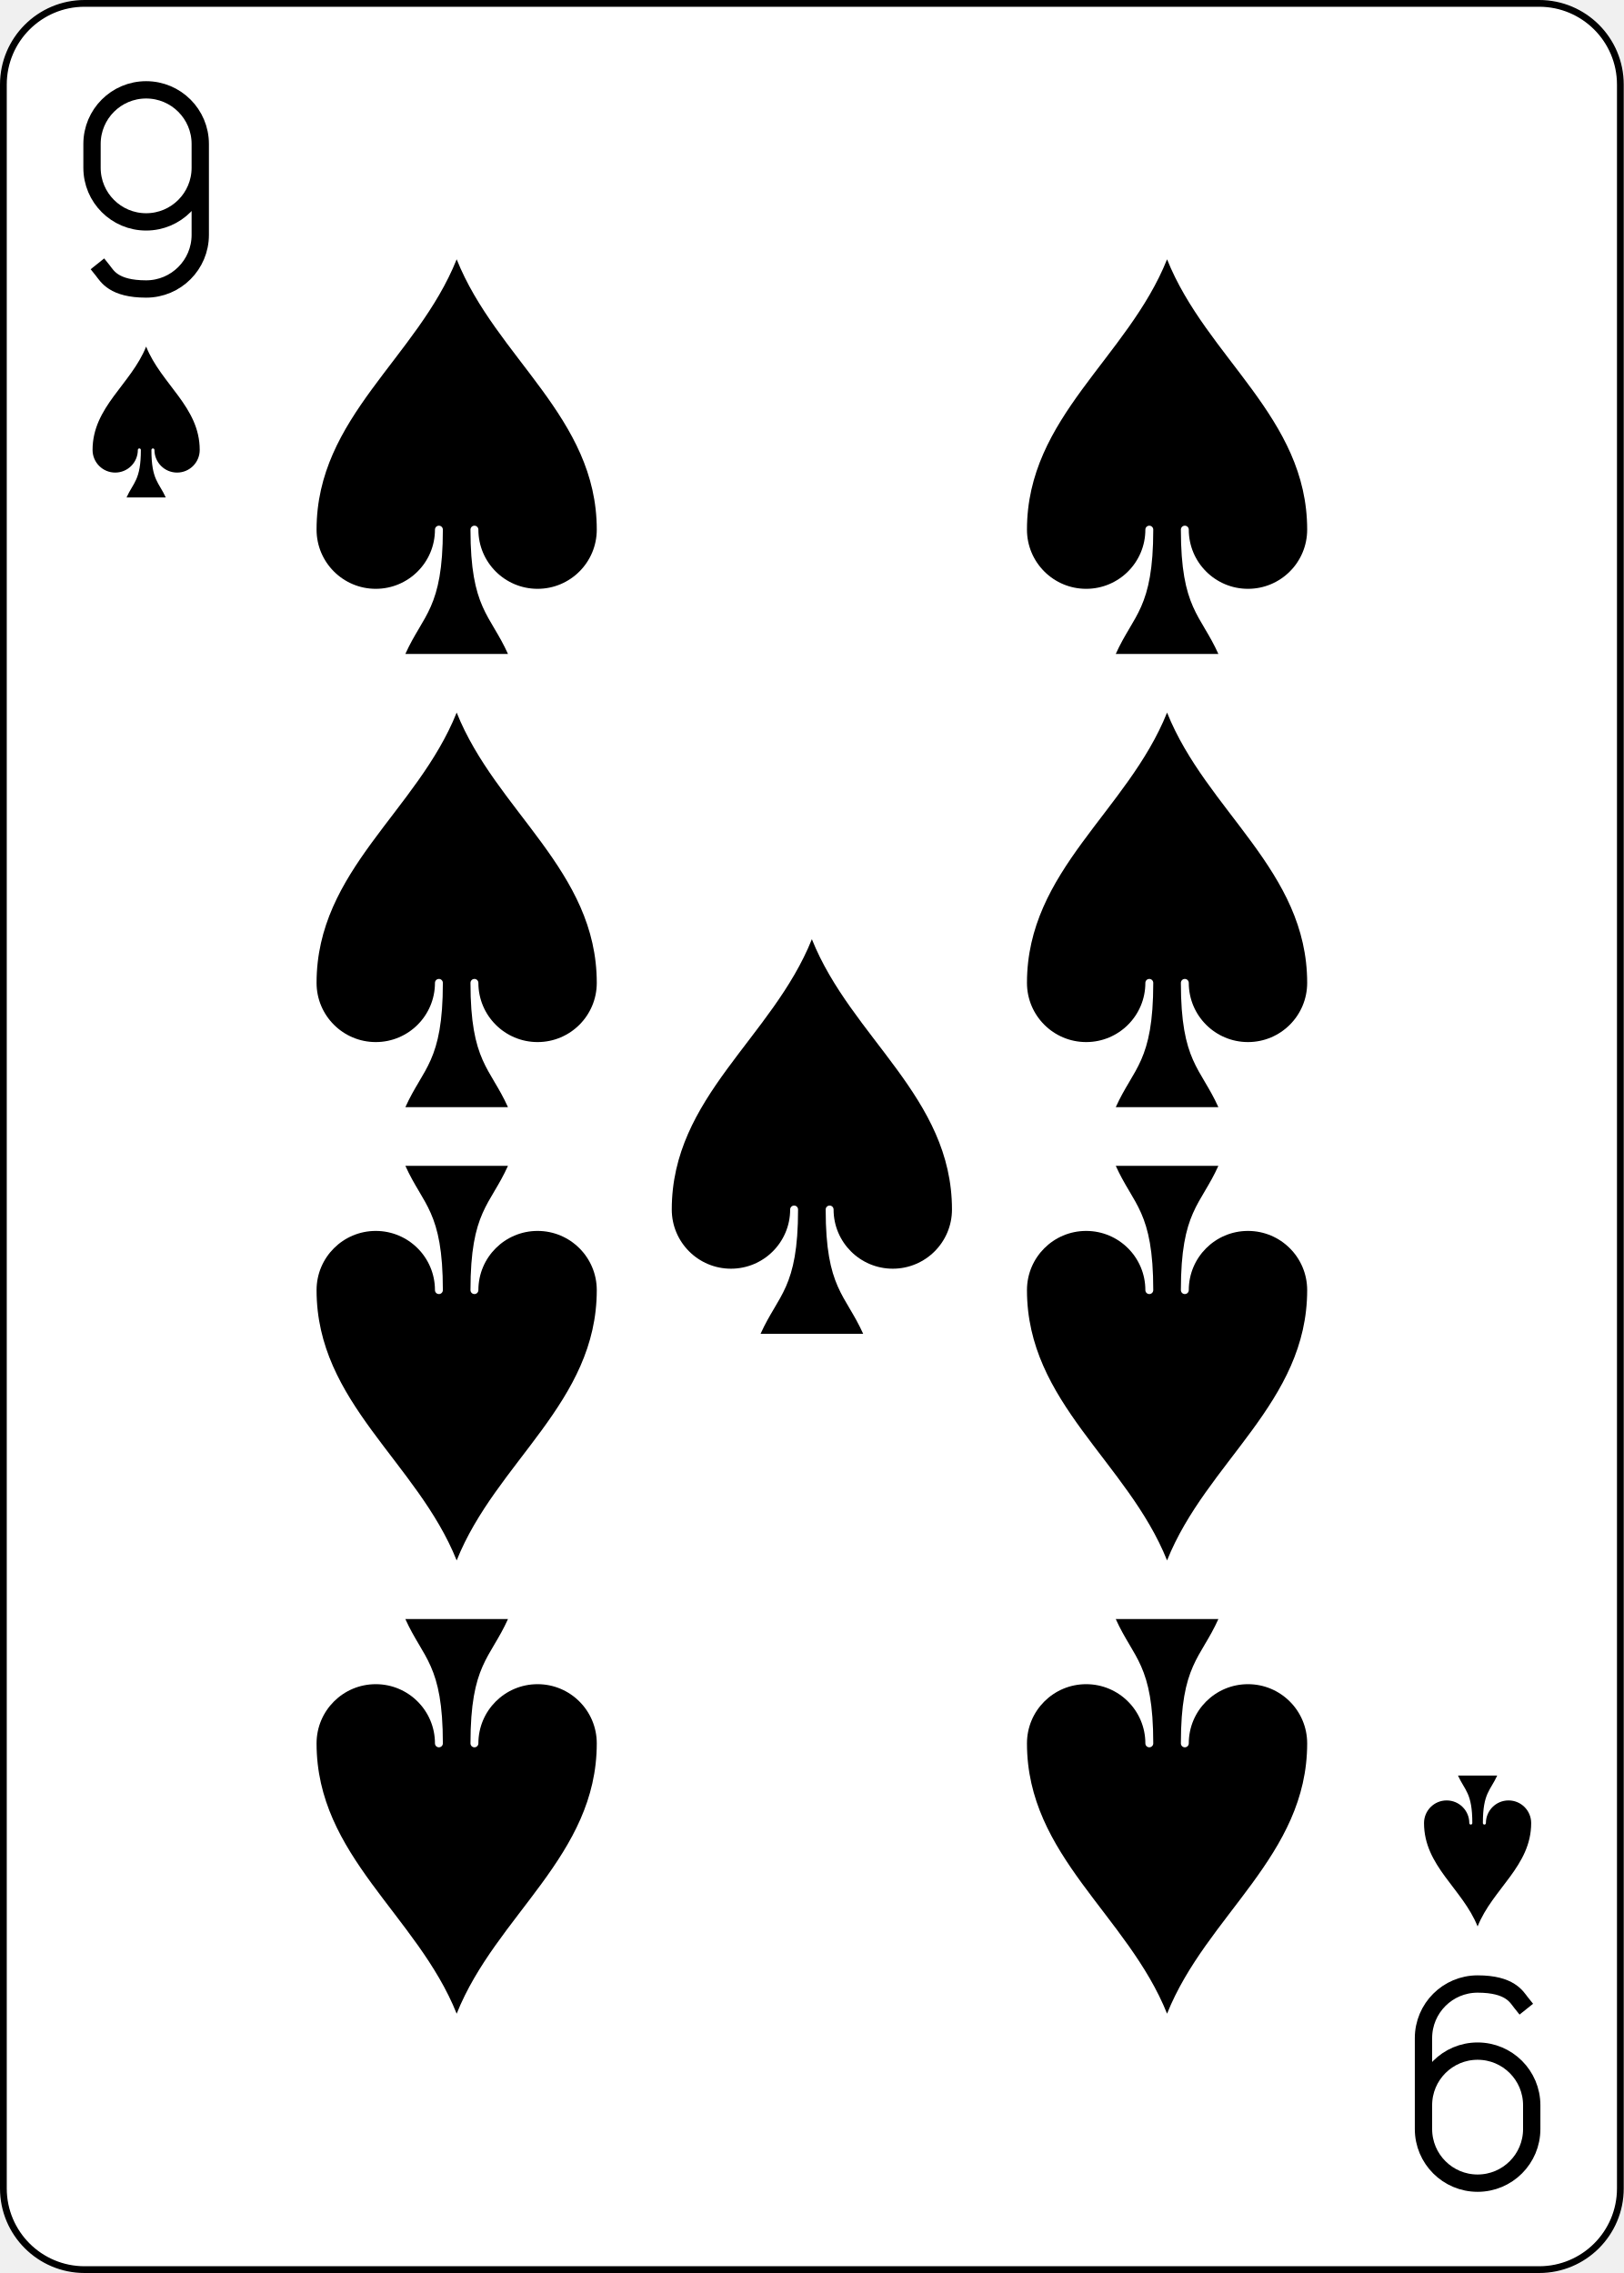
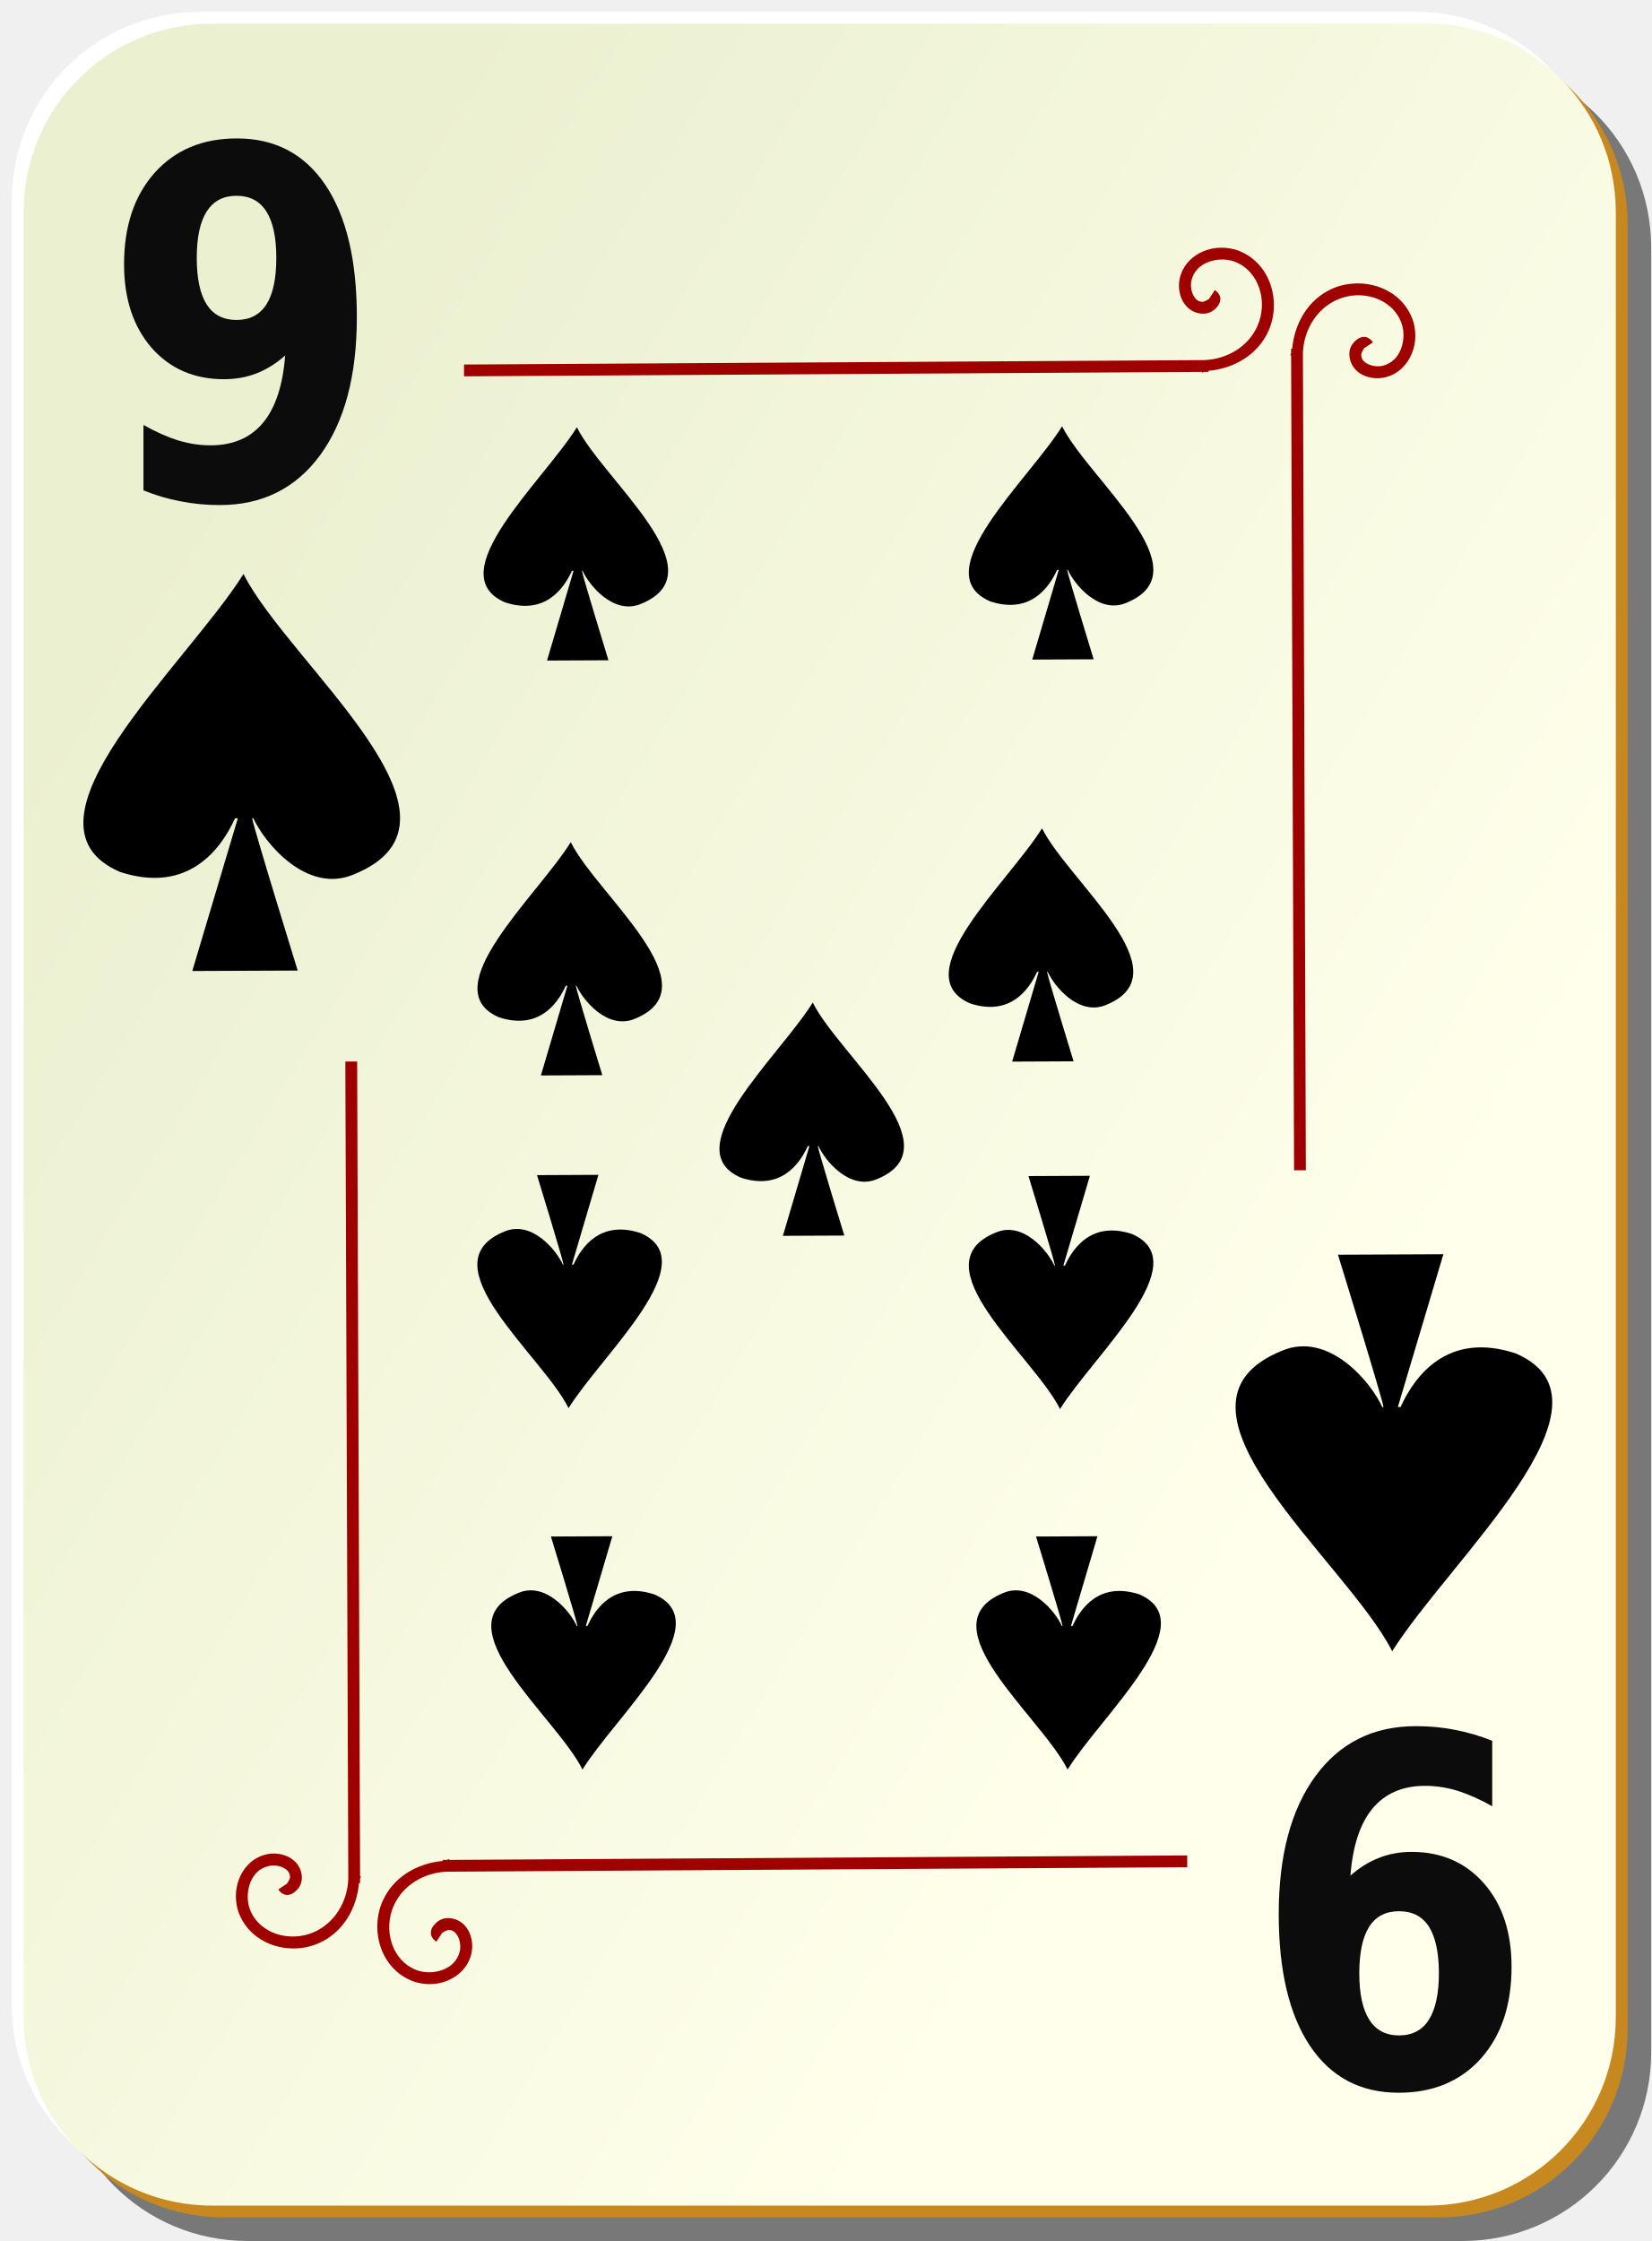
- <svg xmlns="http://www.w3.org/2000/svg" xmlns:xlink="http://www.w3.org/1999/xlink" class="card" face="9S" height="3.5in" preserveAspectRatio="none" viewBox="-120 -168 240 336" width="2.5in">
-   <symbol id="SS9" viewBox="-600 -600 1200 1200" preserveAspectRatio="xMinYMid">
-     <path d="M0 -500C100 -250 355 -100 355 185A150 150 0 0 1 55 185A10 10 0 0 0 35 185C35 385 85 400 130 500L-130 500C-85 400 -35 385 -35 185A10 10 0 0 0 -55 185A150 150 0 0 1 -355 185C-355 -100 -100 -250 0 -500Z" fill="black" />
-   </symbol>
-   <symbol id="VS9" viewBox="-500 -500 1000 1000" preserveAspectRatio="xMinYMid">
-     <path d="M250 -100A250 250 0 0 1 -250 -100L-250 -210A250 250 0 0 1 250 -210L250 210A250 250 0 0 1 0 460C-150 460 -180 400 -200 375" stroke="black" stroke-width="80" stroke-linecap="square" stroke-miterlimit="1.5" fill="none" />
-   </symbol>
-   <rect width="239" height="335" x="-119.5" y="-167.5" rx="12" ry="12" fill="white" stroke="black" />
-   <use xlink:href="#VS9" height="32" x="-114.4" y="-156" />
-   <use xlink:href="#SS9" height="26.769" x="-111.784" y="-119" />
-   <use xlink:href="#SS9" height="70" x="-87.501" y="-135.501" />
-   <use xlink:href="#SS9" height="70" x="17.501" y="-135.501" />
-   <use xlink:href="#SS9" height="70" x="-87.501" y="-68.5" />
-   <use xlink:href="#SS9" height="70" x="17.501" y="-68.5" />
-   <use xlink:href="#SS9" height="70" x="-35" y="-35" />
-   <g transform="rotate(180)">
-     <use xlink:href="#VS9" height="32" x="-114.4" y="-156" />
-     <use xlink:href="#SS9" height="26.769" x="-111.784" y="-119" />
-     <use xlink:href="#SS9" height="70" x="-87.501" y="-135.501" />
-     <use xlink:href="#SS9" height="70" x="17.501" y="-135.501" />
-     <use xlink:href="#SS9" height="70" x="-87.501" y="-68.5" />
-     <use xlink:href="#SS9" height="70" x="17.501" y="-68.5" />
+ <svg xmlns="http://www.w3.org/2000/svg" id="svg2" viewBox="0 0 140 190" version="1.0" y="0" x="0">
+   <defs id="defs3">
+     <linearGradient id="linearGradient35927" y2="128.7" gradientUnits="userSpaceOnUse" x2="109" gradientTransform="translate(0 -1)" y1="63.1" x1="2">
+       <stop id="stop2062" style="stop-color:#ebf0d0" offset="0" />
+       <stop id="stop2064" style="stop-color:#ffffeb" offset="1" />
+     </linearGradient>
+   </defs>
+   <g id="layer1">
+     <g id="g1344">
+       <g id="g5630">
+         <path id="rect2070" style="fill-opacity:.498;fill:#000000" d="m21 5h103c8.86 0 16 7.136 16 16v153c0 8.86-7.14 16-16 16h-103c-8.864 0-16-7.14-16-16v-153c0-8.864 7.136-16 16-16z" />
+         <path id="rect1300" style="fill:#ffffff" d="m17 1h103c8.86 0 16 7.136 16 16v153c0 8.86-7.14 16-16 16h-103c-8.864 0-16-7.14-16-16v-153c0-8.864 7.136-16 16-16z" />
+         <path id="path5624" style="fill:#c7891f" d="m19 3h103c8.86 0 16 7.136 16 16v153c0 8.86-7.14 16-16 16h-103c-8.864 0-16-7.14-16-16v-153c0-8.864 7.136-16 16-16z" />
+         <path id="rect1306" style="fill:url(#linearGradient35927)" d="m18 2h103c8.86 0 16 7.136 16 16v153c0 8.86-7.14 16-16 16h-103c-8.864 0-16-7.14-16-16v-153c0-8.864 7.136-16 16-16z" />
+       </g>
+       <path id="path2869" style="fill-rule:evenodd;fill:#9f0000" d="m103.53 21c-0.5 0.002-0.97 0.099-1.44 0.281-0.93 0.364-1.73 1.112-2.03 2.188-0.173 0.645-0.12 1.381 0.19 2s0.93 1.119 1.75 1.125c0.48 0.003 0.85-0.196 1.16-0.532 0.15-0.167 0.31-0.415 0.31-0.718s-0.21-0.583-0.47-0.75l-0.53 0.812c0.07 0.046 0-0.005 0-0.062 0-0.058 0.02-0.022-0.03 0.031-0.1 0.106-0.46 0.219-0.44 0.219-0.42-0.003-0.65-0.217-0.84-0.594s-0.23-0.905-0.13-1.281c0.21-0.751 0.72-1.231 1.41-1.5 0.69-0.27 1.55-0.298 2.25-0.031 2.11 0.807 2.82 3.429 1.93 5.437-0.77 1.764-2.58 2.83-4.5 2.906l-62.776 0.375v1l62.566-0.375v0.063c0.07 0 0.14-0.06 0.21-0.063h0.35v-0.093c2.16-0.195 4.19-1.362 5.09-3.407 1.1-2.492 0.15-5.748-2.56-6.781-0.47-0.18-0.97-0.252-1.47-0.25zm11.41 3.031c-0.67 0.023-1.35 0.163-1.97 0.438-2.05 0.903-3.21 2.93-3.41 5.093h-0.09v0.344c0 0.078-0.06 0.141-0.06 0.219h0.06l0.25 69.094h1l-0.25-69.313c0.08-1.919 1.14-3.72 2.91-4.5 2-0.887 4.62-0.178 5.43 1.938 0.27 0.698 0.24 1.561-0.03 2.25-0.27 0.688-0.75 1.202-1.5 1.406-0.37 0.102-0.9 0.064-1.28-0.125s-0.59-0.421-0.59-0.844c0 0.018 0.11-0.34 0.21-0.437 0.06-0.049 0.09-0.031 0.04-0.032-0.06 0-0.11-0.07-0.07 0l0.82-0.531c-0.17-0.259-0.45-0.468-0.75-0.469-0.31 0-0.55 0.16-0.72 0.313-0.34 0.306-0.54 0.681-0.53 1.156 0 0.819 0.5 1.44 1.12 1.75 0.62 0.311 1.36 0.363 2 0.188 1.08-0.293 1.82-1.102 2.19-2.031 0.18-0.465 0.28-0.941 0.28-1.438s-0.07-0.996-0.25-1.469c-0.77-2.029-2.8-3.068-4.81-3zm-85.659 65.969l0.25 69.31c-0.076 1.92-1.142 3.72-2.906 4.5-2.008 0.89-4.63 0.18-5.437-1.93-0.267-0.7-0.239-1.57 0.031-2.26 0.269-0.68 0.749-1.2 1.5-1.4 0.376-0.1 0.904-0.07 1.281 0.12s0.591 0.42 0.594 0.85c0-0.02-0.113 0.34-0.219 0.43-0.053 0.05-0.089 0.04-0.031 0.04 0.057 0 0.108 0.07 0.062 0l-0.812 0.53c0.167 0.26 0.447 0.47 0.75 0.47s0.551-0.16 0.718-0.32c0.336-0.3 0.535-0.68 0.532-1.15-0.006-0.82-0.506-1.44-1.125-1.75s-1.355-0.37-2-0.19c-1.076 0.29-1.824 1.1-2.188 2.03-0.182 0.47-0.279 0.94-0.281 1.44s0.07 0.99 0.25 1.47c1.033 2.7 4.289 3.66 6.781 2.56 2.045-0.9 3.212-2.93 3.407-5.09h0.093v-0.35c0.003-0.08 0.063-0.14 0.063-0.22h-0.063l-0.25-69.09h-1zm71.379 67.31l-62.566 0.38v-0.07c-0.078 0-0.141 0.06-0.219 0.07h-0.344v0.09c-2.163 0.2-4.19 1.36-5.093 3.41-1.101 2.49-0.144 5.75 2.562 6.78 0.472 0.18 0.971 0.25 1.469 0.25 0.497 0 0.972-0.1 1.437-0.28 0.93-0.37 1.739-1.11 2.032-2.19 0.175-0.65 0.122-1.38-0.188-2s-0.932-1.12-1.75-1.13c-0.476 0-0.85 0.2-1.156 0.54-0.153 0.16-0.314 0.41-0.313 0.72 0.001 0.3 0.21 0.58 0.469 0.74l0.531-0.81c-0.07-0.04 0 0.01 0 0.07 0 0.05-0.017 0.02 0.031-0.04 0.097-0.1 0.455-0.21 0.438-0.22 0.423 0.01 0.655 0.22 0.844 0.6s0.227 0.9 0.125 1.28c-0.205 0.75-0.718 1.23-1.407 1.5-0.688 0.27-1.552 0.3-2.25 0.03-2.115-0.81-2.824-3.43-1.937-5.44 0.779-1.76 2.581-2.83 4.5-2.9l62.785-0.38v-1z" />
+     </g>
+     <g id="g5202" transform="translate(152.04 99.567)" />
  </g>
+   <g id="g5899" transform="matrix(.59314 0 0 .23894 -85.412 49.256)">
+     <path id="path5901" style="stroke-linejoin:round;fill-rule:evenodd;stroke-width:.759;fill:#000000" d="m260.18 149.6c-4.84 19.24-19.68 52-10.28 62.12 5.71 4.66 8.42-4.88 9.57-11.19h0.23l-3.79 31.84 8.78-0.1s-3.78-30.6-3.79-31.77h0.09c0.93 5.16 4.46 15.83 8.34 11.77 11.34-11.4-5.36-43.83-9.15-62.67z" />
+   </g>
+   <g id="g1720" transform="matrix(.59314 0 0 .23894 -105.41 .48105)">
+     <path id="path1722" style="stroke-linejoin:round;fill-rule:evenodd;stroke-width:.759;fill:#000000" d="m260.18 149.6c-4.84 19.24-19.68 52-10.28 62.12 5.71 4.66 8.42-4.88 9.57-11.19h0.23l-3.79 31.84 8.78-0.1s-3.78-30.6-3.79-31.77h0.09c0.93 5.16 4.46 15.83 8.34 11.77 11.34-11.4-5.36-43.83-9.15-62.67z" />
+   </g>
+   <g id="g1733" transform="matrix(.59314 0 0 .23894 -64.27 .39884)">
+     <path id="path1735" style="stroke-linejoin:round;fill-rule:evenodd;stroke-width:.759;fill:#000000" d="m260.18 149.6c-4.84 19.24-19.68 52-10.28 62.12 5.71 4.66 8.42-4.88 9.57-11.19h0.23l-3.79 31.84 8.78-0.1s-3.78-30.6-3.79-31.77h0.09c0.93 5.16 4.46 15.83 8.34 11.77 11.34-11.4-5.36-43.83-9.15-62.67z" />
+   </g>
+   <g id="g1737" transform="matrix(.59314 0 0 .23894 -105.93 35.658)">
+     <path id="path1739" style="stroke-linejoin:round;fill-rule:evenodd;stroke-width:.759;fill:#000000" d="m260.18 149.6c-4.84 19.24-19.68 52-10.28 62.12 5.71 4.66 8.42-4.88 9.57-11.19h0.23l-3.79 31.84 8.78-0.1s-3.78-30.6-3.79-31.77h0.09c0.93 5.16 4.46 15.83 8.34 11.77 11.34-11.4-5.36-43.83-9.15-62.67z" />
+   </g>
+   <g id="g1741" transform="matrix(.59314 0 0 .23894 -65.973 34.483)">
+     <path id="path1743" style="stroke-linejoin:round;fill-rule:evenodd;stroke-width:.759;fill:#000000" d="m260.18 149.6c-4.84 19.24-19.68 52-10.28 62.12 5.71 4.66 8.42-4.88 9.57-11.19h0.23l-3.79 31.84 8.78-0.1s-3.78-30.6-3.79-31.77h0.09c0.93 5.16 4.46 15.83 8.34 11.77 11.34-11.4-5.36-43.83-9.15-62.67z" />
+   </g>
+   <g id="g1745" transform="matrix(-.59314 0 0 -.23894 202.53 155.13)">
+     <path id="path1747" style="stroke-linejoin:round;fill-rule:evenodd;stroke-width:.759;fill:#000000" d="m260.18 149.6c-4.84 19.24-19.68 52-10.28 62.12 5.71 4.66 8.42-4.88 9.57-11.19h0.23l-3.79 31.84 8.78-0.1s-3.78-30.6-3.79-31.77h0.09c0.93 5.16 4.46 15.83 8.34 11.77 11.34-11.4-5.36-43.83-9.15-62.67z" />
+   </g>
+   <g id="g1749" transform="matrix(-.59314 0 0 -.23894 244.2 155.21)">
+     <path id="path1751" style="stroke-linejoin:round;fill-rule:evenodd;stroke-width:.759;fill:#000000" d="m260.18 149.6c-4.84 19.24-19.68 52-10.28 62.12 5.71 4.66 8.42-4.88 9.57-11.19h0.23l-3.79 31.84 8.78-0.1s-3.78-30.6-3.79-31.77h0.09c0.93 5.16 4.46 15.83 8.34 11.77 11.34-11.4-5.36-43.83-9.15-62.67z" />
+   </g>
+   <g id="g1757" transform="matrix(-.59314 0 0 -.23894 244.84 185.77)">
+     <path id="path1759" style="stroke-linejoin:round;fill-rule:evenodd;stroke-width:.759;fill:#000000" d="m260.18 149.6c-4.84 19.24-19.68 52-10.28 62.12 5.71 4.66 8.42-4.88 9.57-11.19h0.23l-3.79 31.84 8.78-0.1s-3.78-30.6-3.79-31.77h0.09c0.93 5.16 4.46 15.83 8.34 11.77 11.34-11.4-5.36-43.83-9.15-62.67z" />
+   </g>
+   <g id="g1761" transform="matrix(-.59314 0 0 -.23894 203.71 185.77)">
+     <path id="path1763" style="stroke-linejoin:round;fill-rule:evenodd;stroke-width:.759;fill:#000000" d="m260.18 149.6c-4.84 19.24-19.68 52-10.28 62.12 5.71 4.66 8.42-4.88 9.57-11.19h0.23l-3.79 31.84 8.78-0.1s-3.78-30.6-3.79-31.77h0.09c0.93 5.16 4.46 15.83 8.34 11.77 11.34-11.4-5.36-43.83-9.15-62.67z" />
+   </g>
+   <path id="path1561" style="fill-rule:evenodd;fill:#000000" d="m20.645 48.665c-4.925 7.825-20.035 21.149-10.463 25.263 5.811 1.894 8.576-1.983 9.747-4.549h0.235l-3.859 12.946 8.937-0.038s-3.85-12.445-3.859-12.921h0.094c0.946 2.097 4.536 6.439 8.484 4.785 11.546-4.635-5.455-17.824-9.316-25.486z" />
+   <path id="text1768" style="fill:#0c0c0c" d="m12.164 41.575v-5.546c1.019 0.576 1.994 1.012 2.924 1.306 0.93 0.282 1.85 0.422 2.758 0.422 1.905 0 3.389-0.636 4.452-1.909 1.063-1.286 1.689-3.188 1.878-5.706-0.754 0.67-1.557 1.172-2.409 1.507-0.853 0.335-1.778 0.502-2.775 0.502-2.536 0-4.585-0.891-6.147-2.672-1.55-1.795-2.326-4.153-2.326-7.073 0-3.229 0.864-5.814 2.592-7.756 1.739-1.943 4.065-2.914 6.978-2.914 3.234 0 5.737 1.32 7.509 3.958 1.772 2.639 2.658 6.37 2.658 11.193 0 4.956-1.036 8.854-3.107 11.694-2.071 2.827-4.912 4.24-8.522 4.24-1.163 0-2.276-0.107-3.34-0.322-1.063-0.201-2.104-0.509-3.123-0.924m7.891-14.447c1.119 0 1.961-0.436 2.526-1.306 0.565-0.884 0.847-2.204 0.847-3.959 0-1.741-0.282-3.054-0.847-3.938s-1.407-1.326-2.526-1.326c-1.118 0-1.96 0.442-2.525 1.326s-0.847 2.197-0.847 3.938c0 1.755 0.282 3.075 0.847 3.959 0.565 0.87 1.407 1.306 2.525 1.306" />
+   <path id="path19317" style="fill-rule:evenodd;fill:#000000" d="m118.04 140c4.92-7.82 20.03-21.15 10.46-25.26-5.81-1.9-8.58 1.98-9.75 4.55h-0.23l3.86-12.95-8.94 0.04s3.85 12.44 3.86 12.92h-0.1c-0.94-2.1-4.53-6.44-8.48-4.79-11.547 4.64 5.45 17.83 9.32 25.49z" />
+   <path id="text19319" style="fill:#0c0c0c" d="m126.52 147.59v5.55c-1.02-0.58-2-1.01-2.93-1.31-0.93-0.28-1.85-0.42-2.76-0.42-1.9 0-3.38 0.64-4.45 1.91-1.06 1.28-1.69 3.19-1.88 5.7 0.76-0.67 1.56-1.17 2.41-1.5 0.86-0.34 1.78-0.51 2.78-0.51 2.53 0 4.58 0.9 6.14 2.68 1.56 1.79 2.33 4.15 2.33 7.07 0 3.23-0.86 5.81-2.59 7.76-1.74 1.94-4.07 2.91-6.98 2.91-3.23 0-5.74-1.32-7.51-3.96s-2.66-6.37-2.66-11.19c0-4.96 1.04-8.86 3.11-11.69s4.91-4.24 8.52-4.24c1.17 0 2.28 0.1 3.34 0.32 1.07 0.2 2.11 0.51 3.13 0.92m-7.9 14.45c-1.11 0-1.96 0.43-2.52 1.3-0.57 0.89-0.85 2.21-0.85 3.96 0 1.74 0.28 3.06 0.85 3.94 0.56 0.89 1.41 1.33 2.52 1.33 1.12 0 1.97-0.44 2.53-1.33 0.56-0.88 0.85-2.2 0.85-3.94 0-1.75-0.29-3.07-0.85-3.96-0.56-0.87-1.41-1.3-2.53-1.3" />
</svg>
